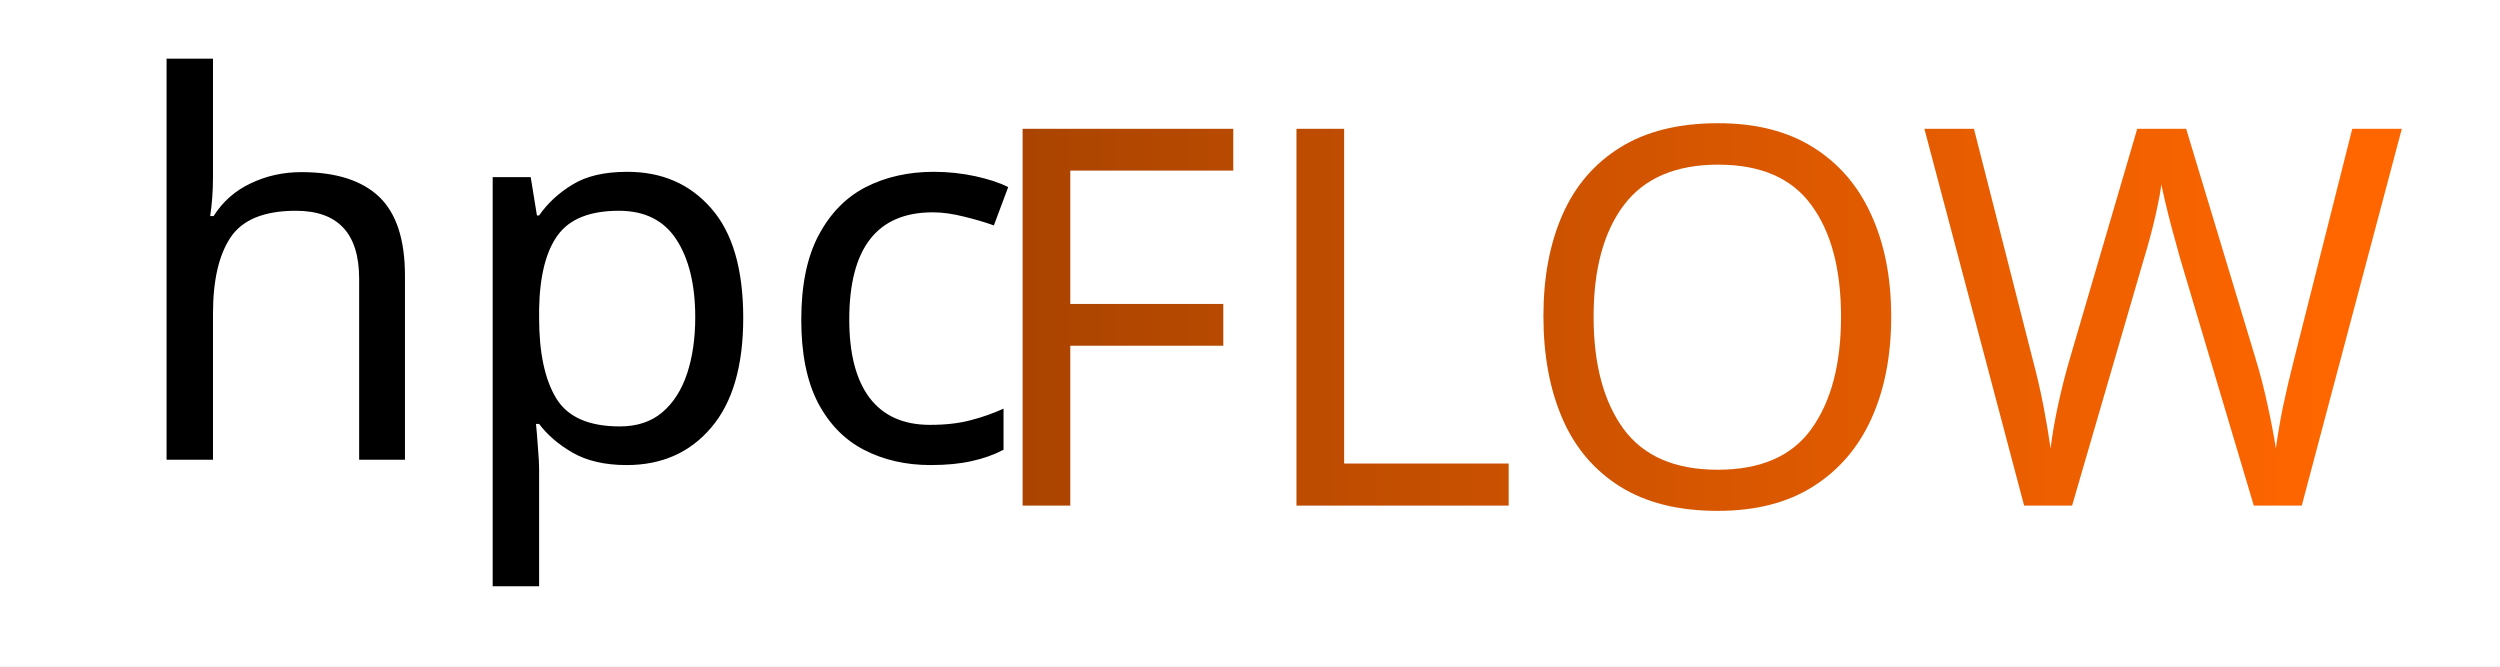
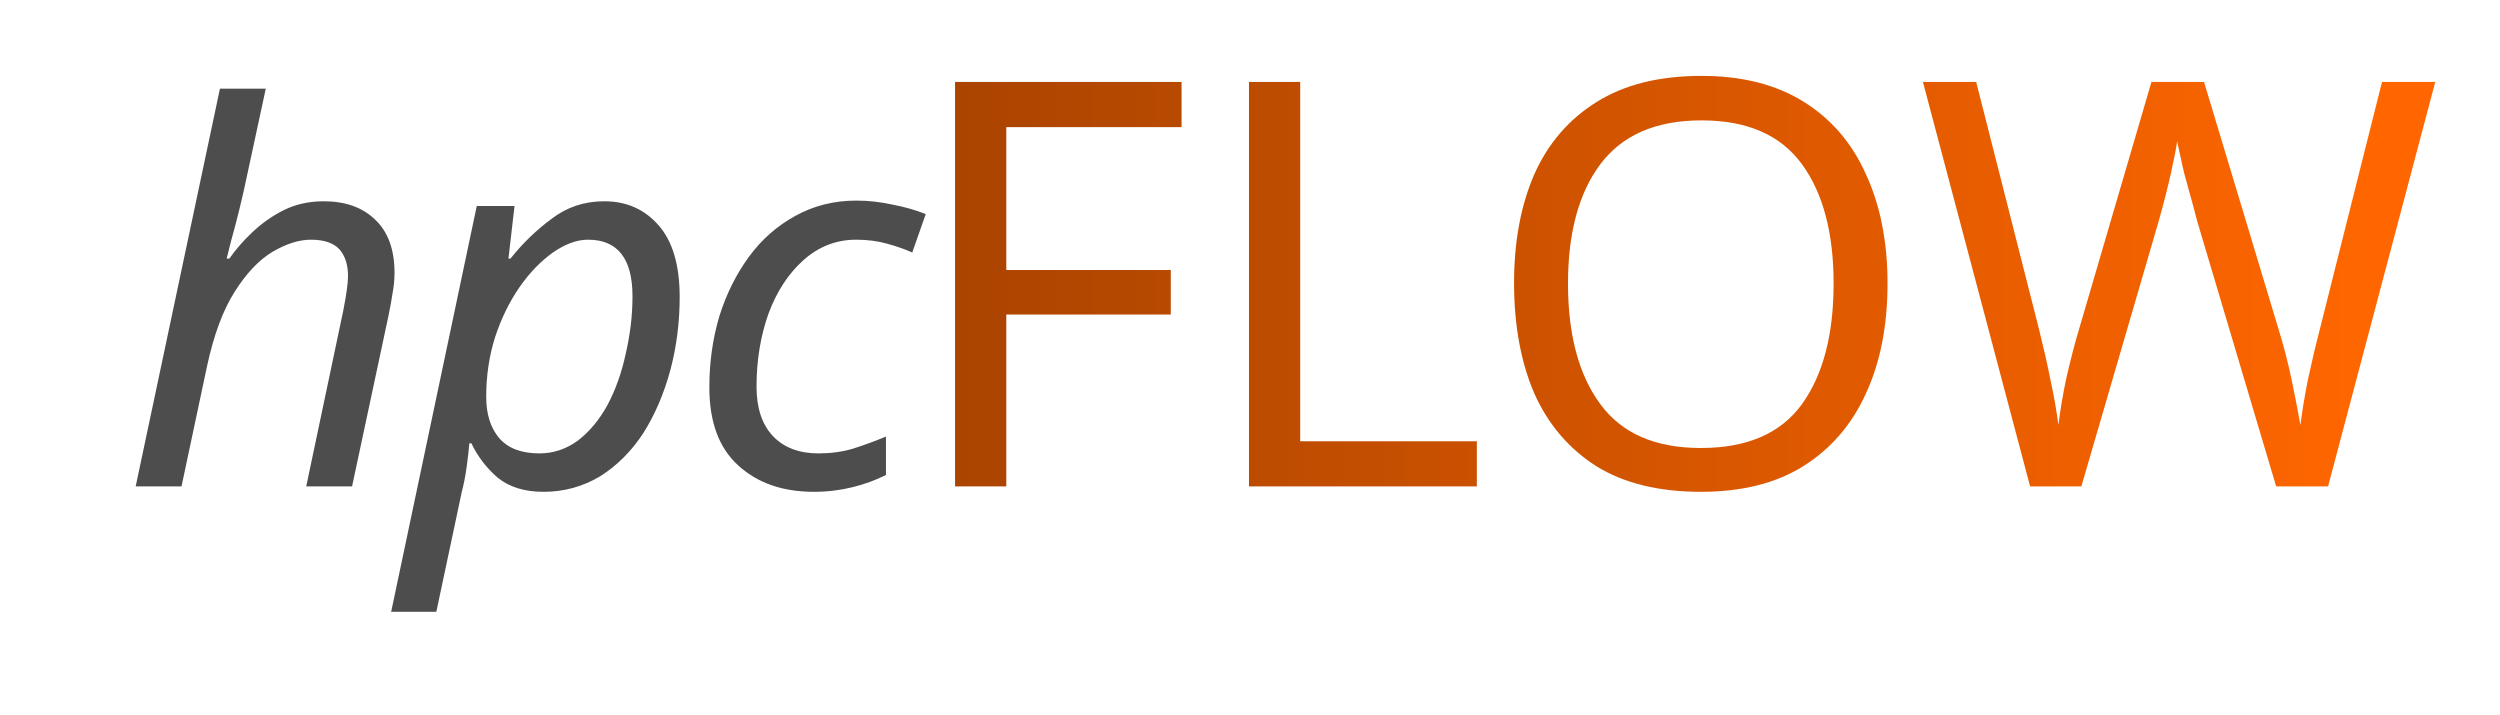
- <svg xmlns="http://www.w3.org/2000/svg" xmlns:xlink="http://www.w3.org/1999/xlink" width="62.173mm" height="16.571mm" viewBox="0 0 62.173 16.571" version="1.1" id="svg8">
+ <svg xmlns="http://www.w3.org/2000/svg" xmlns:xlink="http://www.w3.org/1999/xlink" width="57.946mm" height="16.571mm" viewBox="0 0 57.946 16.571" version="1.1" id="svg8">
  <defs id="defs2">
+     <linearGradient id="linearGradient846">
+       <stop style="stop-color:#333333;stop-opacity:1" offset="0" id="stop842" />
+       <stop style="stop-color:#000000;stop-opacity:1" offset="1" id="stop844" />
+     </linearGradient>
    <linearGradient id="linearGradient857">
      <stop style="stop-color:#aa4400;stop-opacity:1" offset="0" id="stop853" />
      <stop style="stop-color:#ff6600;stop-opacity:1" offset="1" id="stop855" />
    </linearGradient>
    <linearGradient id="linearGradient888">
      <stop style="stop-color:#aa4400;stop-opacity:1" offset="0" id="stop884" />
      <stop style="stop-color:#ff6600;stop-opacity:1" offset="1" id="stop886" />
    </linearGradient>
    <linearGradient xlink:href="#linearGradient888" id="linearGradient890" x1="56.674" y1="323.988" x2="308.139" y2="323.988" gradientUnits="userSpaceOnUse" gradientTransform="translate(0,-3.361478)" />
    <linearGradient xlink:href="#linearGradient888" id="linearGradient896" gradientUnits="userSpaceOnUse" x1="56.674" y1="323.988" x2="308.139" y2="323.988" gradientTransform="translate(0,-3.361478)" />
    <linearGradient xlink:href="#linearGradient888" id="linearGradient908" gradientUnits="userSpaceOnUse" gradientTransform="translate(0,-4.258744)" x1="56.674" y1="323.988" x2="308.139" y2="323.988" />
    <linearGradient xlink:href="#linearGradient888" id="linearGradient910" gradientUnits="userSpaceOnUse" gradientTransform="translate(0,-4.258744)" x1="56.674" y1="323.988" x2="308.139" y2="323.988" />
    <linearGradient xlink:href="#linearGradient888" id="linearGradient922" gradientUnits="userSpaceOnUse" gradientTransform="translate(324.5937,804.8223)" x1="56.674" y1="323.988" x2="308.139" y2="323.988" />
    <linearGradient xlink:href="#linearGradient888" id="linearGradient924" gradientUnits="userSpaceOnUse" gradientTransform="translate(324.5937,804.8223)" x1="56.674" y1="323.988" x2="308.139" y2="323.988" />
    <linearGradient xlink:href="#linearGradient857" id="linearGradient859" x1="57.943" y1="324.867" x2="307.553" y2="324.867" gradientUnits="userSpaceOnUse" />
    <linearGradient xlink:href="#linearGradient857" id="linearGradient865" gradientUnits="userSpaceOnUse" x1="57.943" y1="324.867" x2="307.553" y2="324.867" />
    <linearGradient xlink:href="#linearGradient857" id="linearGradient877" gradientUnits="userSpaceOnUse" x1="57.943" y1="324.867" x2="307.553" y2="324.867" />
    <linearGradient xlink:href="#linearGradient857" id="linearGradient879" gradientUnits="userSpaceOnUse" x1="57.943" y1="324.867" x2="307.553" y2="324.867" />
-     <linearGradient xlink:href="#linearGradient857" id="linearGradient903" gradientUnits="userSpaceOnUse" x1="57.943" y1="324.867" x2="307.553" y2="324.867" gradientTransform="matrix(0.2645833,0,0,0.2645833,207.2822,46.76009)" />
+     <linearGradient xlink:href="#linearGradient857" id="linearGradient903" gradientUnits="userSpaceOnUse" x1="57.943" y1="324.867" x2="307.553" y2="324.867" gradientTransform="matrix(0.1312333,0,0,0.1312333,220.9406,90.08114)" />
+     <linearGradient xlink:href="#linearGradient846" id="linearGradient848" x1="209.808" y1="133.852" x2="226.493" y2="133.852" gradientUnits="userSpaceOnUse" gradientTransform="matrix(0.923881,0,0,0.923881,15.9704,10.42842)" />
  </defs>
-   <g id="layer1" transform="translate(-162.474,-41.46342)">
+   <g id="layer1" transform="translate(-161.9903,-42.75974)">
    <g id="g906">
      <g id="g920" transform="translate(-40.82142,-82.96577)">
-         <g id="g923" transform="matrix(0.496,0,0,0.496,118.1286,66.88813)" style="stroke-width:2.016">
-           <rect y="116.01" x="171.707" height="33.409" width="125.349" id="rect905" style="opacity:1;fill:#ffffff;fill-opacity:1;fill-rule:nonzero;stroke:none;stroke-width:1.613;stroke-linecap:round;stroke-linejoin:round;stroke-miterlimit:4;stroke-dasharray:1.613, 1.613;stroke-dashoffset:0;stroke-opacity:1" />
-           <g transform="translate(-1.2525821e-6)" id="g913" style="stroke-width:2.016">
-             <text xml:space="preserve" style="font-style:normal;font-weight:normal;font-size:4.961px;line-height:125%;font-family:sans-serif;letter-spacing:0px;word-spacing:0px;fill:#000000;fill-opacity:1;stroke:none;stroke-width:2.016px;stroke-linecap:butt;stroke-linejoin:miter;stroke-opacity:1" x="177.809" y="139.064" id="text895">
-               <tspan x="177.809" y="139.064" id="tspan893" style="stroke-width:2.016px">
-                 <tspan x="177.809" y="139.064" style="font-style:normal;font-variant:normal;font-weight:300;font-stretch:normal;font-size:26.458px;font-family:corbel;-inkscape-font-specification:'corbel Light';stroke-width:2.016px" id="tspan891">hpc</tspan>
-               </tspan>
-             </text>
-             <text xml:space="preserve" style="font-style:normal;font-weight:normal;font-size:4.961px;line-height:125%;font-family:sans-serif;letter-spacing:0px;word-spacing:0px;fill:url(#linearGradient903);fill-opacity:1;stroke:none;stroke-width:2.016px;stroke-linecap:butt;stroke-linejoin:miter;stroke-opacity:1" x="220.417" y="141.357" id="text901">
-               <tspan x="220.417" y="141.357" id="tspan899" style="fill:url(#linearGradient903);stroke-width:2.016px">
-                 <tspan x="220.417" y="141.357" style="font-style:normal;font-variant:normal;font-weight:normal;font-stretch:normal;font-size:26.458px;font-family:Corbel;-inkscape-font-specification:Corbel;fill:url(#linearGradient903);fill-opacity:1;stroke-width:2.016px" id="tspan897">FLOW</tspan>
-               </tspan>
-             </text>
-           </g>
+         <rect style="opacity:1;fill:#ffffff;fill-opacity:1;fill-rule:nonzero;stroke:none;stroke-width:0.8;stroke-linecap:round;stroke-linejoin:round;stroke-miterlimit:4;stroke-dasharray:0.8, 0.8;stroke-dashoffset:0;stroke-opacity:1" id="rect905" width="57.946" height="16.571" x="202.812" y="125.726" />
+         <g id="g850" transform="translate(-3.770313)">
+           <text id="text895" y="137.001" x="209.382" style="font-style:normal;font-weight:normal;font-size:2.273px;line-height:125%;font-family:sans-serif;letter-spacing:-1.222px;word-spacing:0px;fill:#4d4d4d;fill-opacity:1;stroke:none;stroke-width:1px;stroke-linecap:butt;stroke-linejoin:miter;stroke-opacity:1" xml:space="preserve">
+             <tspan style="font-style:italic;font-variant:normal;font-weight:300;font-stretch:normal;font-family:corbel;-inkscape-font-specification:'corbel Light Italic';letter-spacing:-0.489px;fill:#4d4d4d;fill-opacity:1;stroke-width:1px" id="tspan893" y="137.001" x="209.382">
+               <tspan id="tspan891" style="font-style:italic;font-variant:normal;font-weight:300;font-stretch:normal;font-size:12.124px;font-family:corbel;-inkscape-font-specification:'corbel Light Italic';letter-spacing:-0.489px;fill:#4d4d4d;fill-opacity:1;stroke-width:1px" y="137.001" x="209.382">hpc</tspan>
+             </tspan>
+           </text>
+           <text id="text901" y="137.001" x="227.455" style="font-style:normal;font-weight:normal;font-size:2.461px;line-height:125%;font-family:sans-serif;letter-spacing:0px;word-spacing:0px;fill:url(#linearGradient903);fill-opacity:1;stroke:none;stroke-width:1px;stroke-linecap:butt;stroke-linejoin:miter;stroke-opacity:1" xml:space="preserve">
+             <tspan style="fill:url(#linearGradient903);stroke-width:1px" id="tspan899" y="137.001" x="227.455">
+               <tspan id="tspan897" style="font-style:normal;font-variant:normal;font-weight:normal;font-stretch:normal;font-size:13.123px;font-family:Corbel;-inkscape-font-specification:Corbel;fill:url(#linearGradient903);fill-opacity:1;stroke-width:1px" y="137.001" x="227.455">FLOW</tspan>
+             </tspan>
+           </text>
        </g>
      </g>
    </g>
  </g>
</svg>
